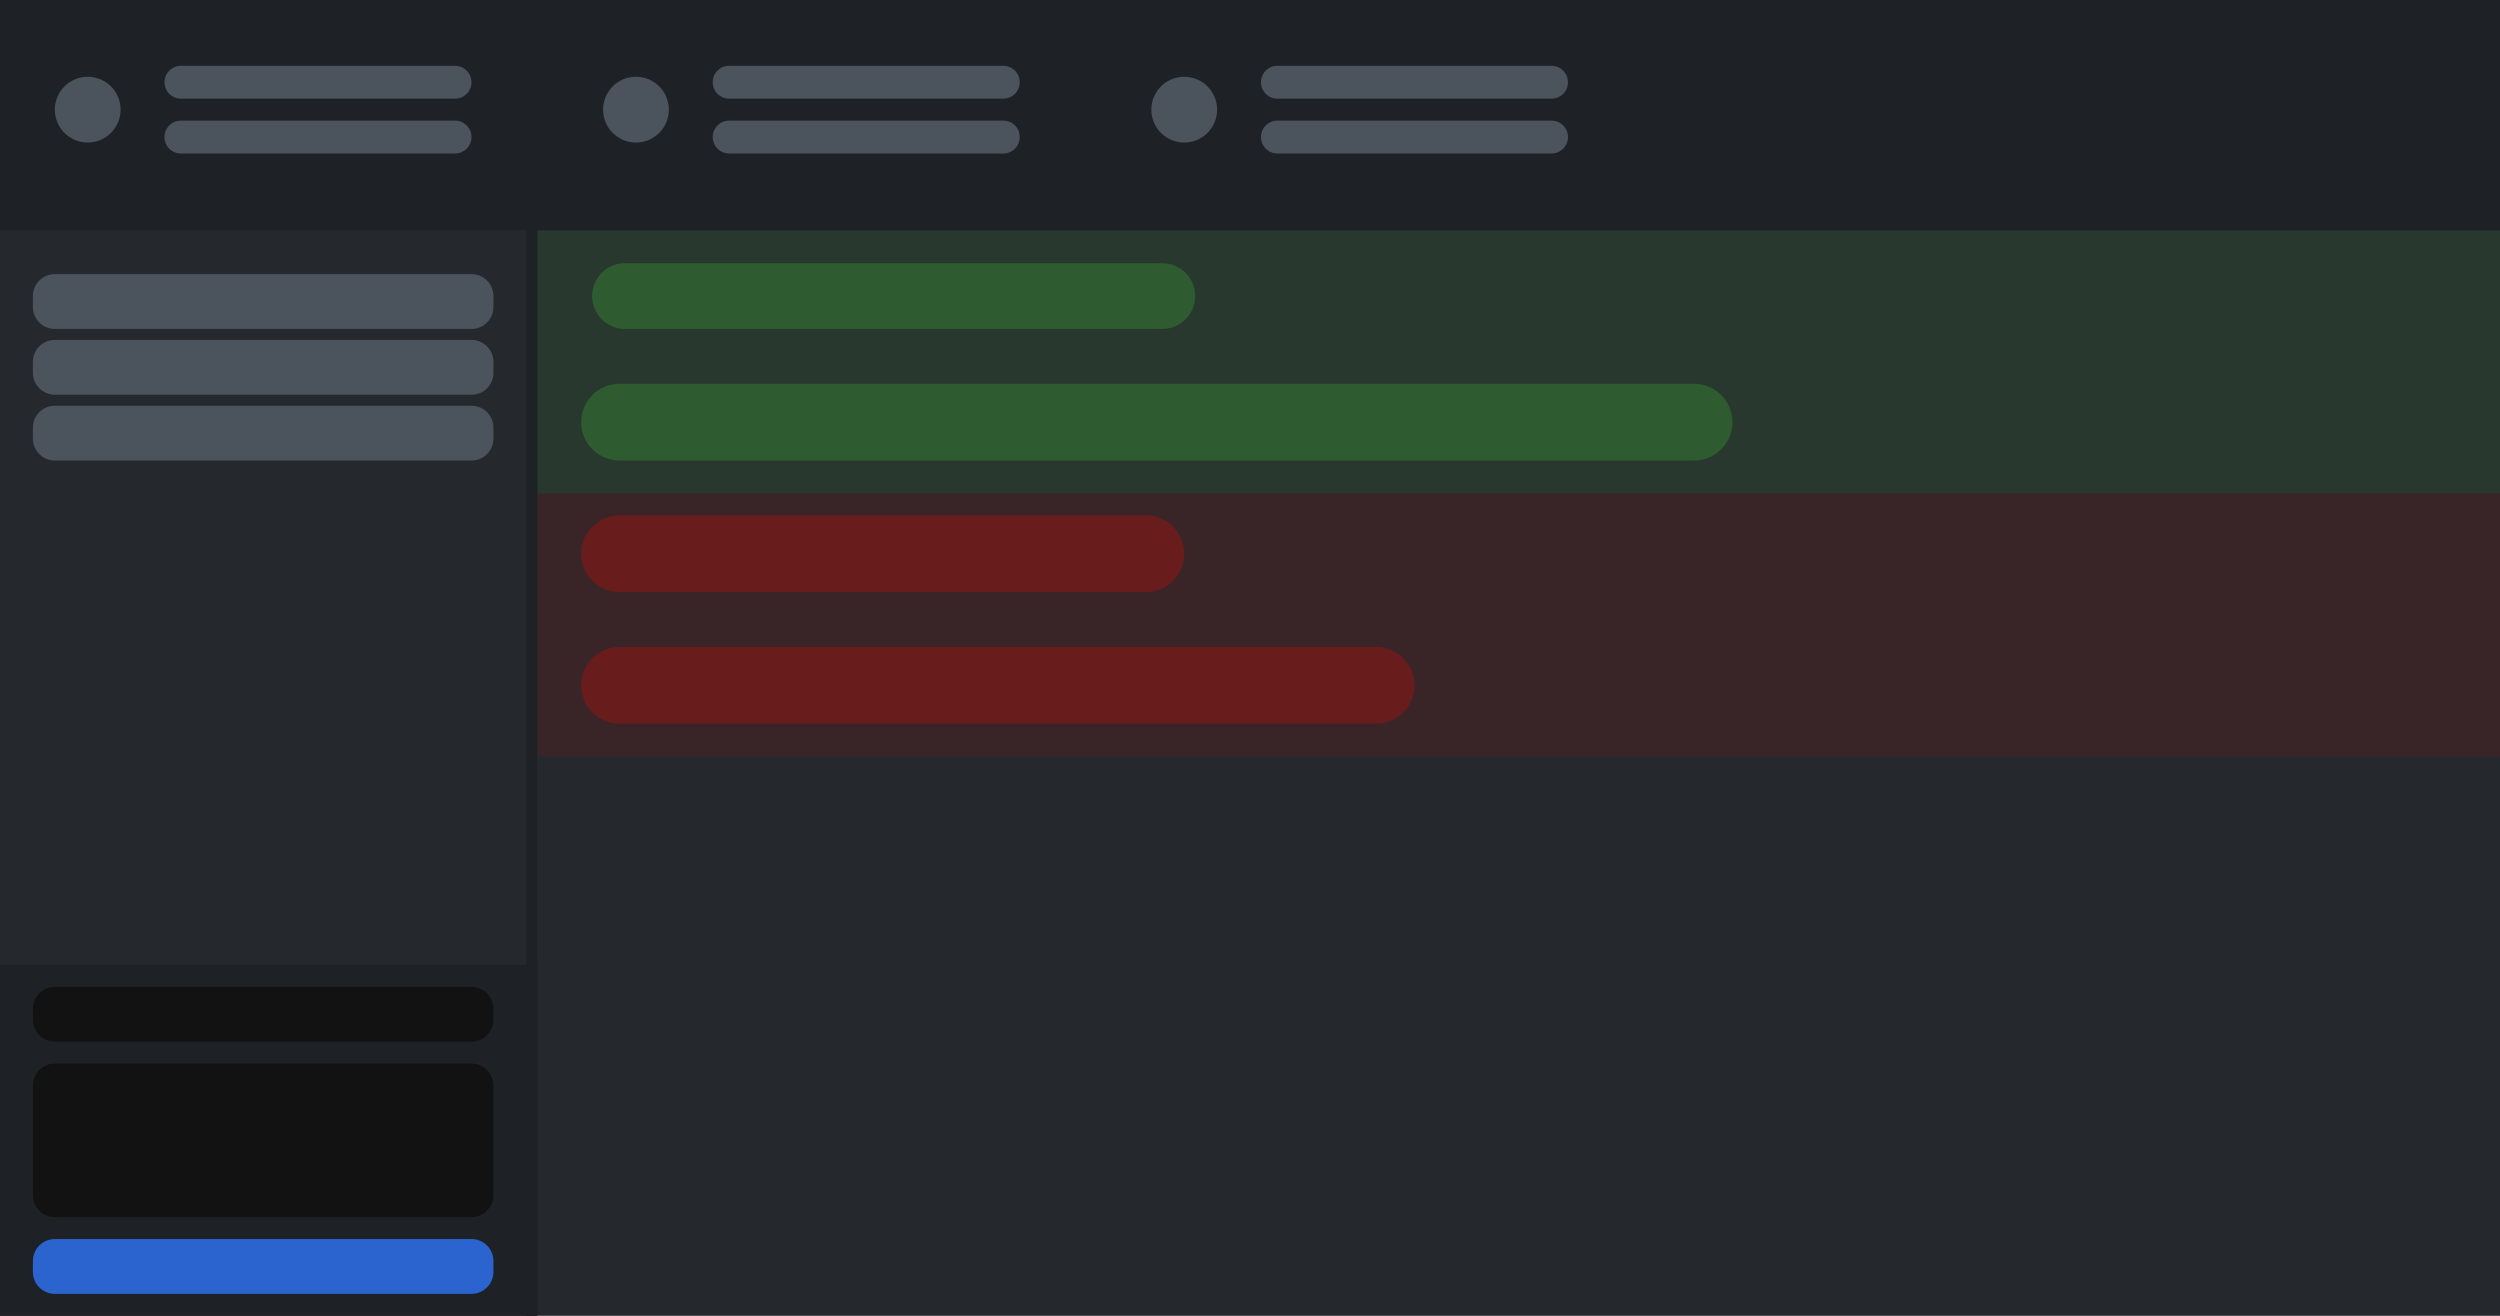
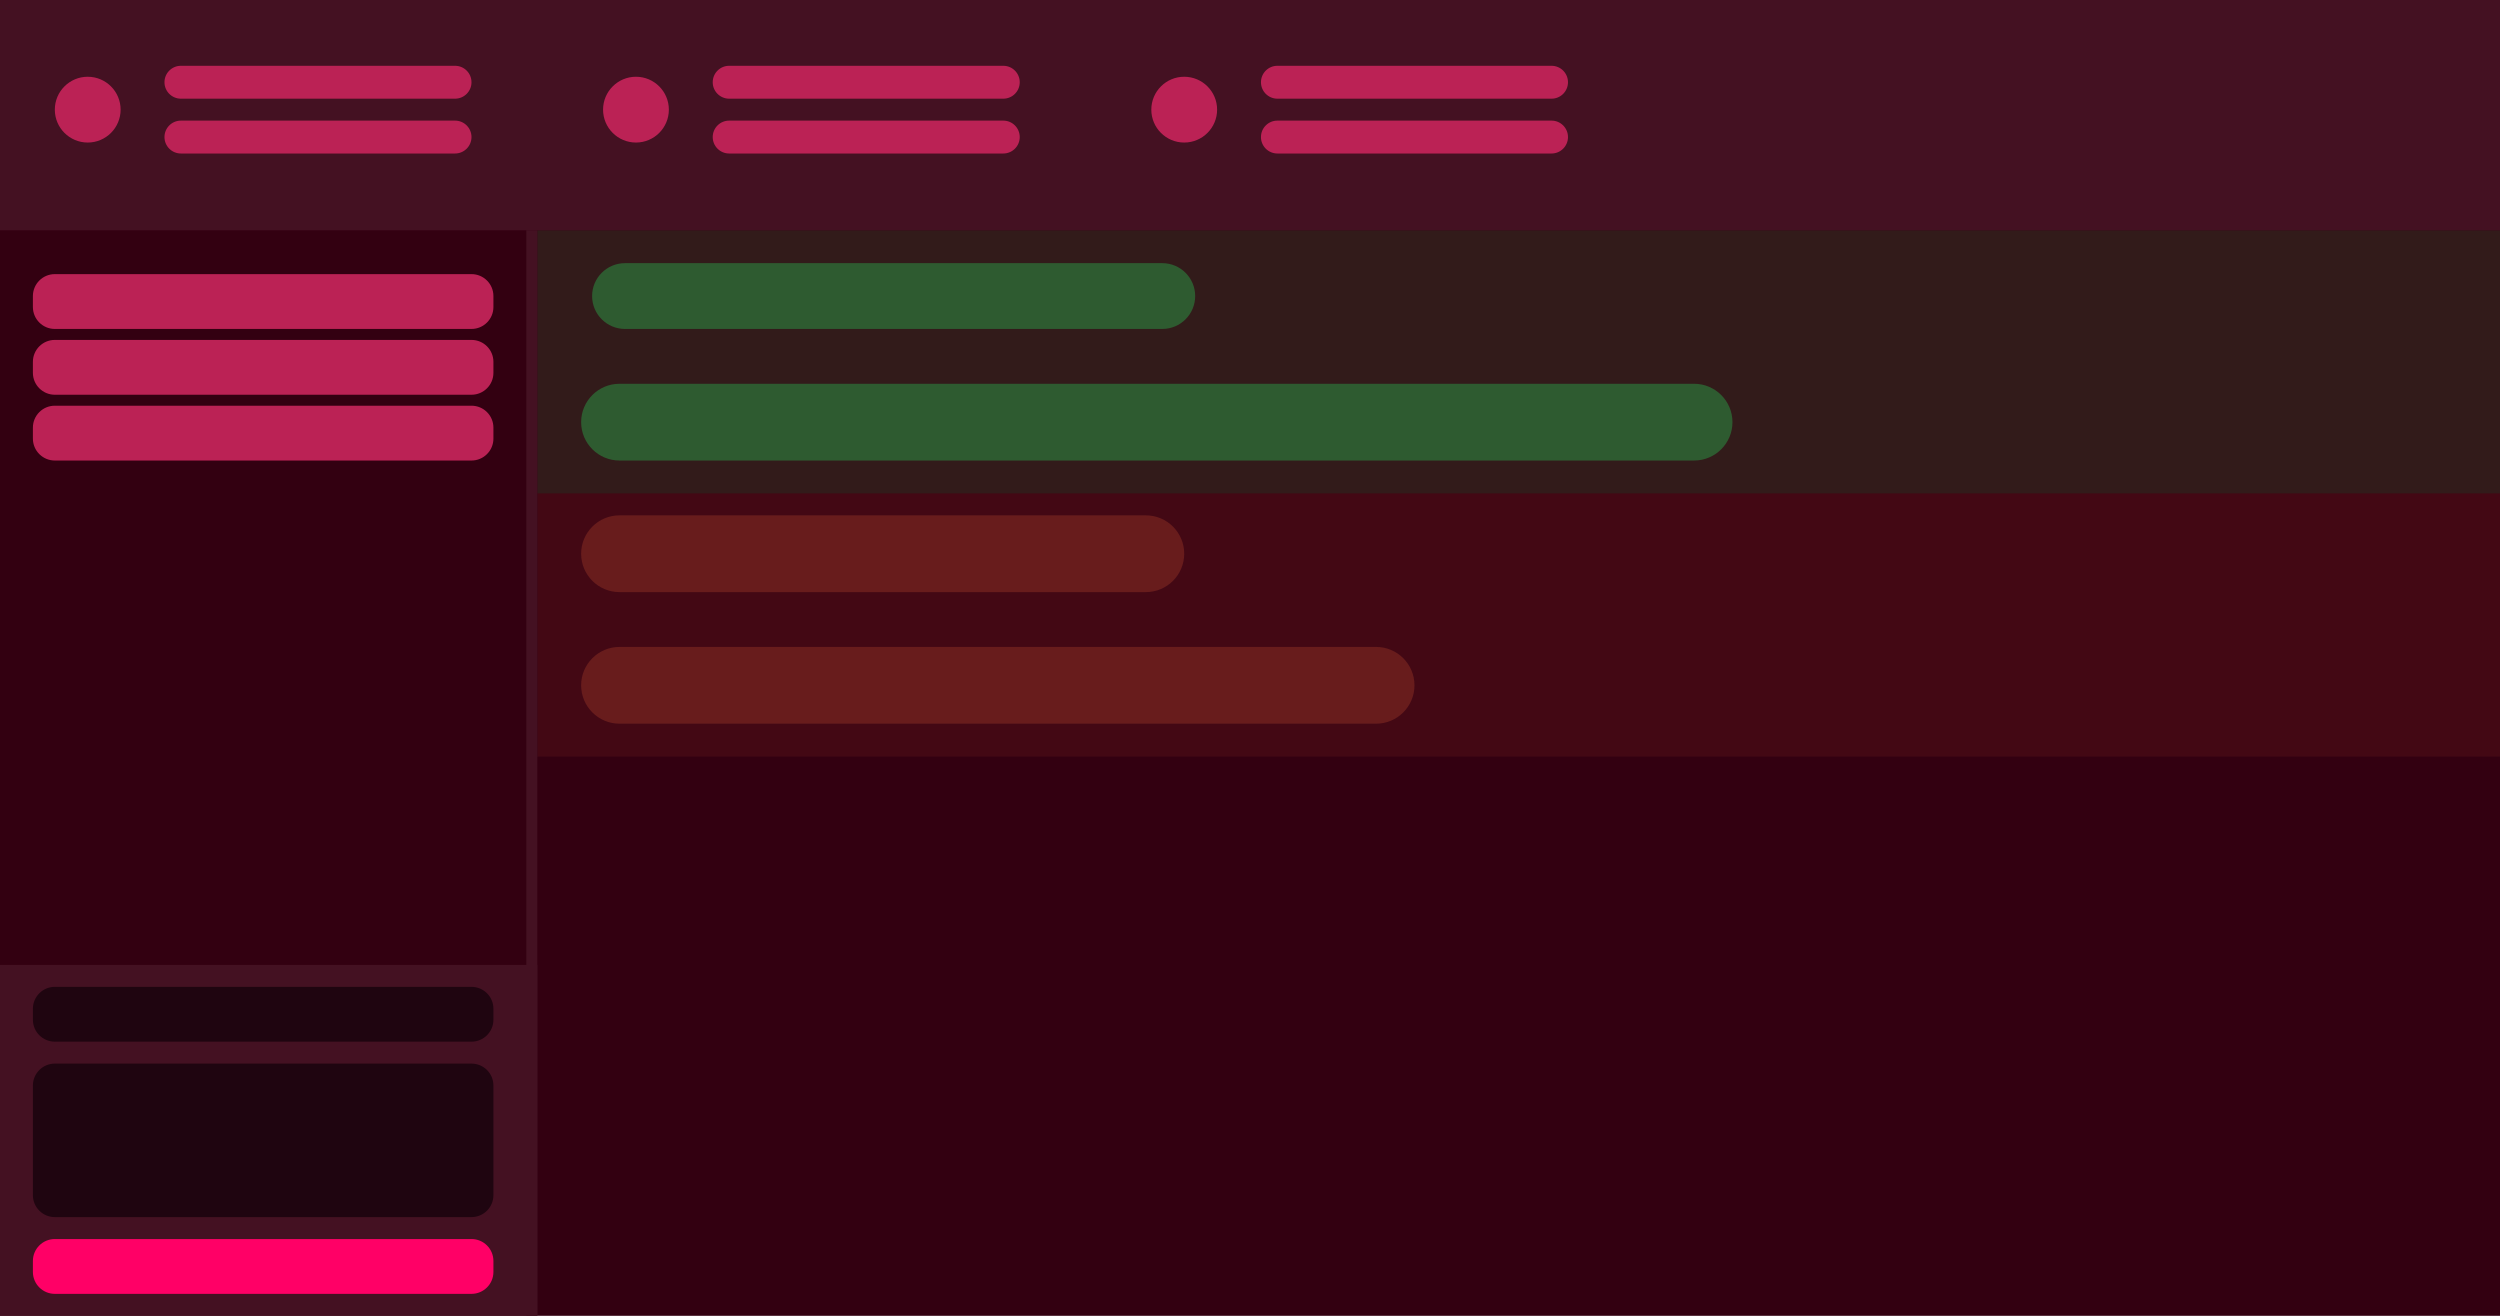
<svg xmlns="http://www.w3.org/2000/svg" width="228" height="120" fill="none">
  <g clip-path="url(#a)">
-     <path fill="#25292E" d="M0 0h228v120H0V0Z" />
+     <path fill="#301" d="M0 0h228v120H0V0Z" />
    <path fill="#2E5B30" d="M233 21H49v12h184V21ZM233 33H49v12h184V33Z" opacity=".3" />
    <path fill="#681C1C" d="M233 45H49v12h184V45ZM233 57H49v12h184V57Z" opacity=".3" />
-     <path fill="#1E2125" d="M0 0h228v21H0z" />
-     <rect width="28" height="3" x="15" y="6" fill="#4B535D" rx="1.5" />
-     <rect width="28" height="3" x="15" y="11" fill="#4B535D" rx="1.5" />
-     <rect width="6" height="6" x="5" y="7" fill="#4B535D" rx="3" />
-     <rect width="28" height="3" x="65" y="6" fill="#4B535D" rx="1.5" />
-     <rect width="28" height="3" x="65" y="11" fill="#4B535D" rx="1.5" />
-     <rect width="6" height="6" x="55" y="7" fill="#4B535D" rx="3" />
-     <rect width="28" height="3" x="115" y="6" fill="#4B535D" rx="1.5" />
-     <rect width="28" height="3" x="115" y="11" fill="#4B535D" rx="1.5" />
-     <rect width="6" height="6" x="105" y="7" fill="#4B535D" rx="3" />
-     <path fill="#1E2125" d="M0 88h49v32H0z" />
-     <rect width="42" height="5" x="3" y="90" fill="#121212" rx="2" />
-     <rect width="42" height="5" x="3" y="25" fill="#4B535D" rx="2" />
-     <rect width="42" height="5" x="3" y="31" fill="#4B535D" rx="2" />
-     <rect width="42" height="5" x="3" y="37" fill="#4B535D" rx="2" />
-     <rect width="42" height="14" x="3" y="97" fill="#121212" rx="2" />
-     <rect width="42" height="5" x="3" y="113" fill="#2B64CF" rx="2" />
-     <path fill="#1E2125" d="M48 21h1v99h-1z" />
+     <path fill="#412" d="M0 0h228v21H0z" />
+     <rect width="28" height="3" x="15" y="6" fill="#bb2255" rx="1.5" />
+     <rect width="28" height="3" x="15" y="11" fill="#bb2255" rx="1.5" />
+     <rect width="6" height="6" x="5" y="7" fill="#bb2255" rx="3" />
+     <rect width="28" height="3" x="65" y="6" fill="#bb2255" rx="1.5" />
+     <rect width="28" height="3" x="65" y="11" fill="#bb2255" rx="1.5" />
+     <rect width="6" height="6" x="55" y="7" fill="#bb2255" rx="3" />
+     <rect width="28" height="3" x="115" y="6" fill="#bb2255" rx="1.5" />
+     <rect width="28" height="3" x="115" y="11" fill="#bb2255" rx="1.5" />
+     <rect width="6" height="6" x="105" y="7" fill="#bb2255" rx="3" />
+     <path fill="#412" d="M0 88h49v32H0z" />
+     <rect width="42" height="5" x="3" y="90" fill="#1f0510" rx="2" />
+     <rect width="42" height="5" x="3" y="25" fill="#bb2255" rx="2" />
+     <rect width="42" height="5" x="3" y="31" fill="#bb2255" rx="2" />
+     <rect width="42" height="5" x="3" y="37" fill="#bb2255" rx="2" />
+     <rect width="42" height="14" x="3" y="97" fill="#1f0510" rx="2" />
+     <rect width="42" height="5" x="3" y="113" fill="#ff0066" rx="2" />
+     <path fill="#412" d="M48 21h1v99h-1z" />
    <rect width="105" height="7" x="53" y="35" fill="#2E5B30" rx="3.5" />
    <rect width="55" height="7" x="53" y="47" fill="#681C1C" rx="3.5" />
    <rect width="76" height="7" x="53" y="59" fill="#681C1C" rx="3.5" />
    <rect width="55" height="6" x="54" y="24" fill="#2E5B30" rx="3" />
  </g>
  <defs>
    <clipPath id="a">
-       <path fill="#fff" d="M0 0h228v120H0z" />
+       <path fill="#ffa2c9" d="M0 0h228v120H0z" />
    </clipPath>
  </defs>
</svg>
